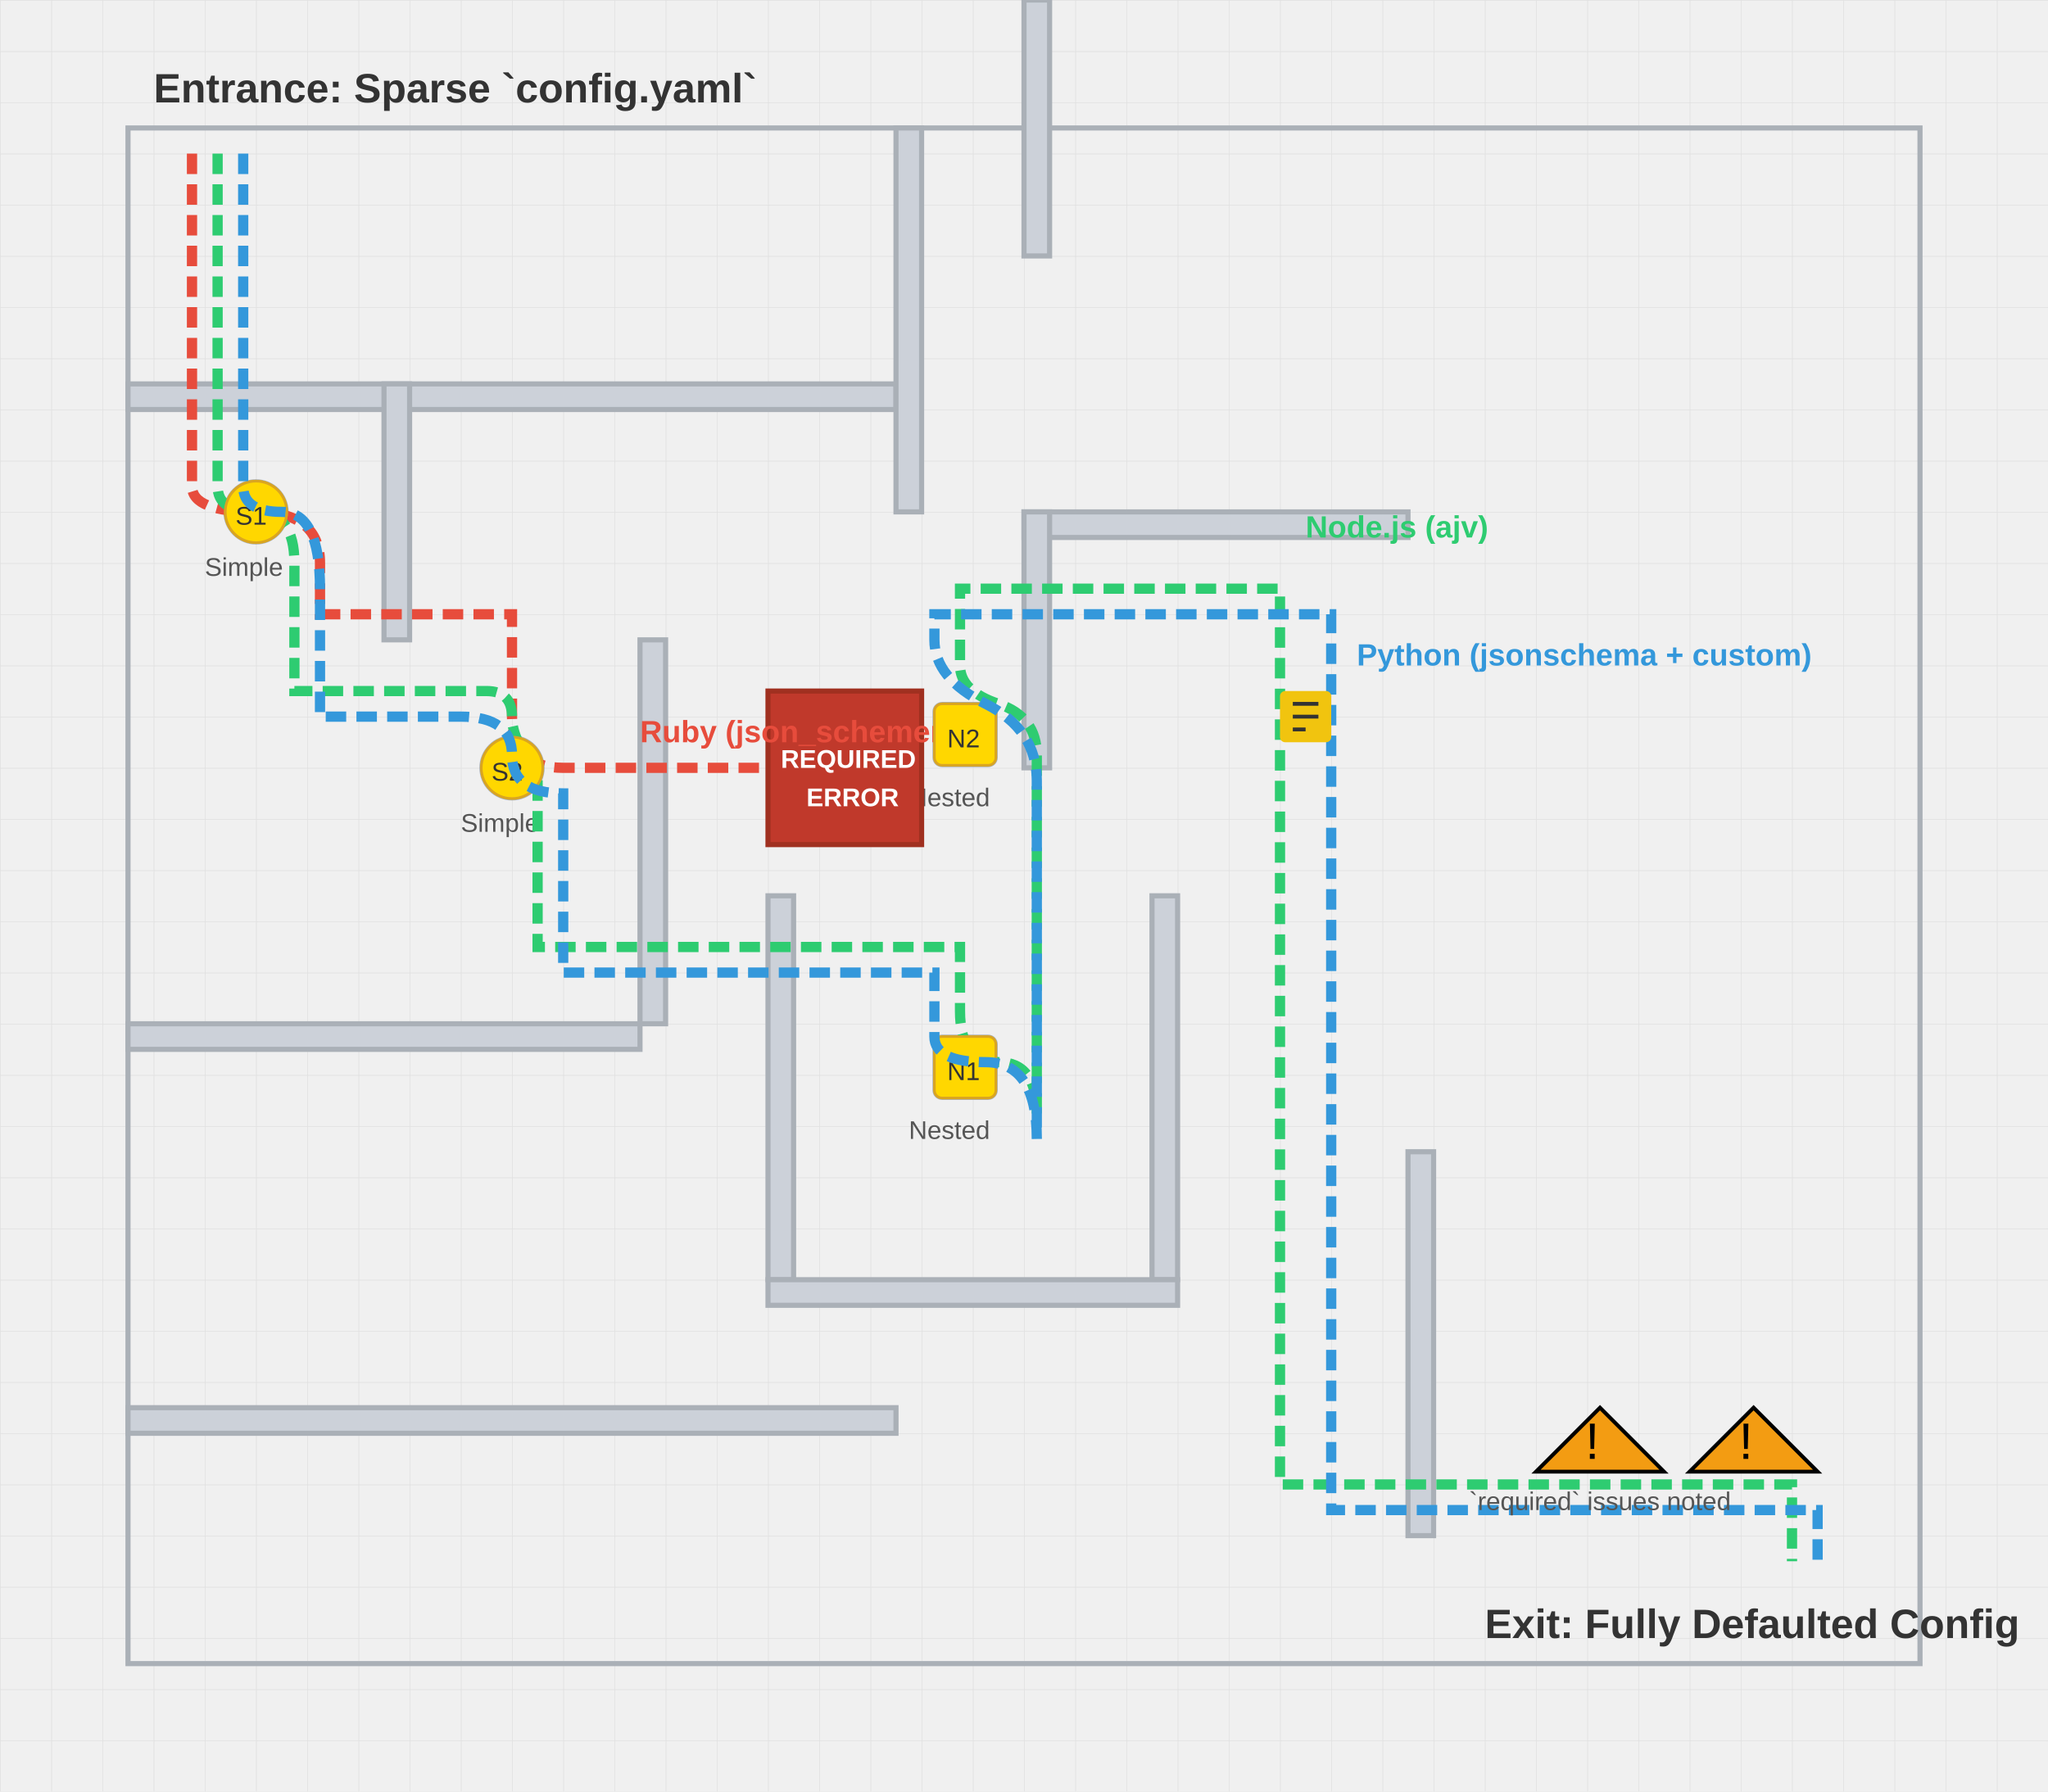
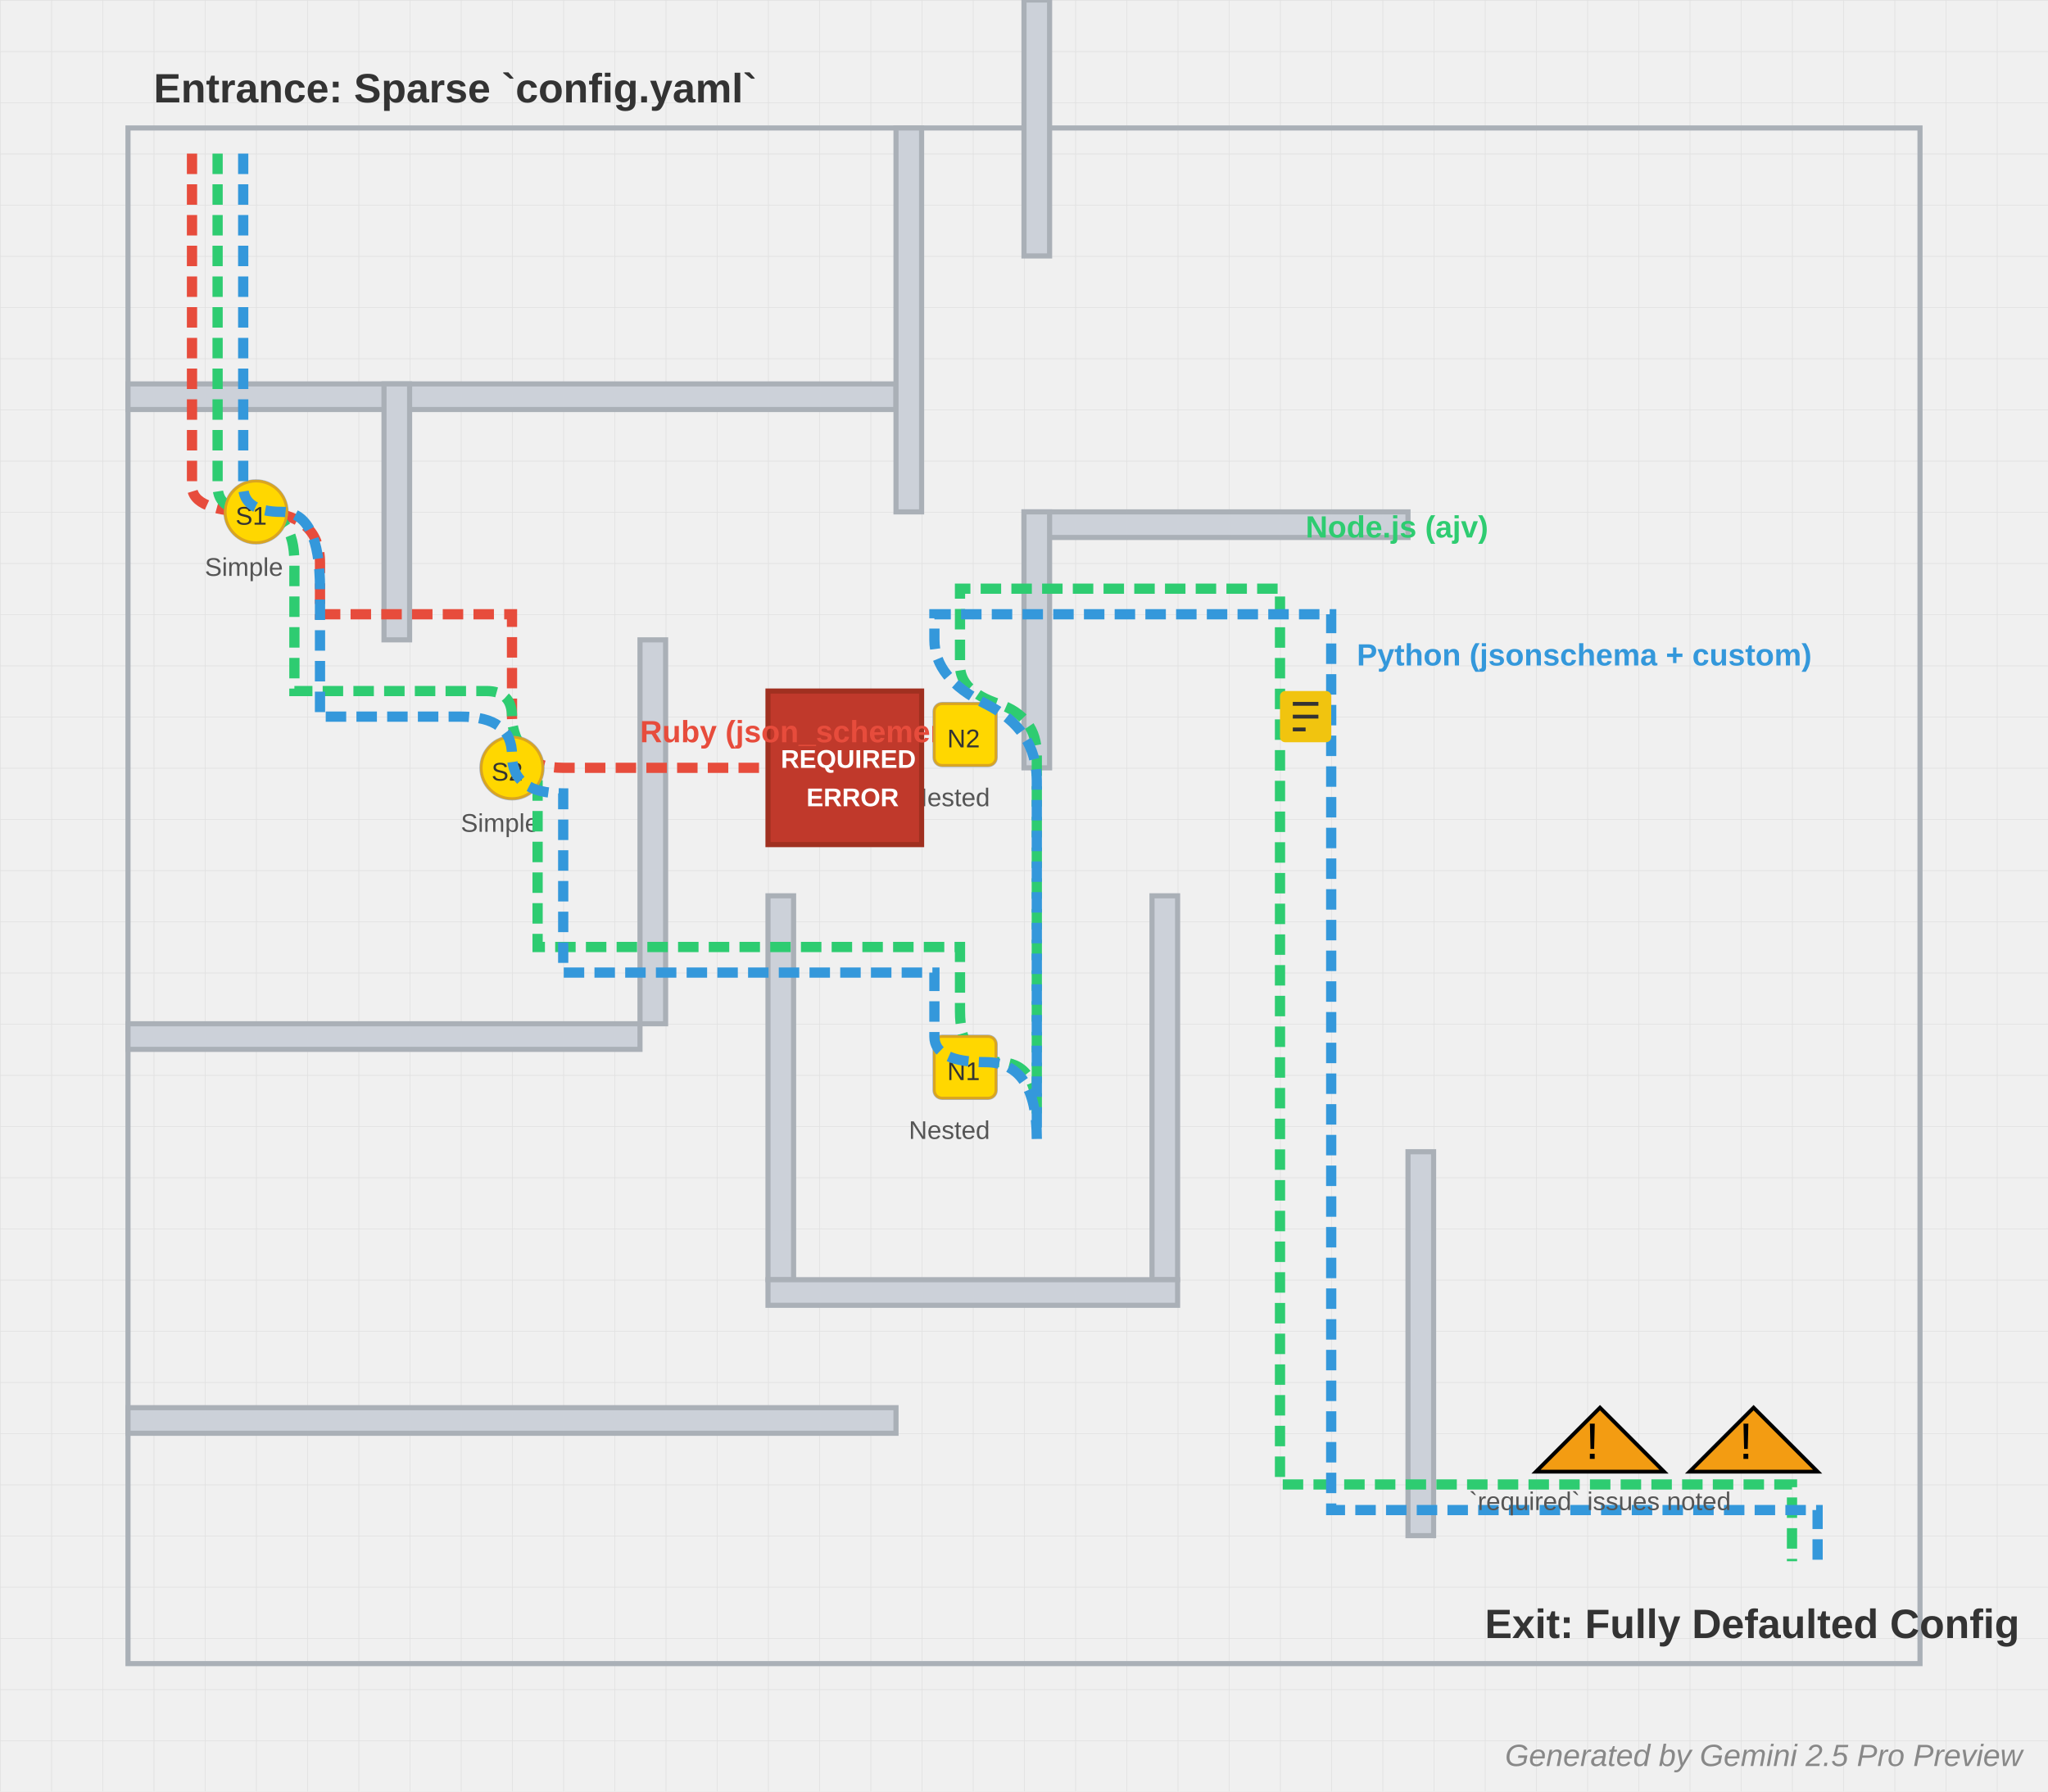
<svg xmlns="http://www.w3.org/2000/svg" width="800" height="700" viewBox="0 0 800 700" style="background-color: #F8F9F9; font-family: 'Arial', sans-serif;">
  <defs>
    <style>
      .maze-wall { fill: #CCD1D9; stroke: #AAB0B7; stroke-width: 2; }
      .text-label { font-size: 14px; fill: #333333; }
      .path-label { font-size: 12px; font-weight: bold; }
      .item-label { font-size: 10px; fill: #555; }

      .ruby-path { stroke: #E74C3C; stroke-width: 4; fill: none; stroke-dasharray: 8, 4; }
      .node-path { stroke: #2ECC71; stroke-width: 4; fill: none; stroke-dasharray: 8, 4; }
      .python-path { stroke: #3498DB; stroke-width: 4; fill: none; stroke-dasharray: 8, 4; }

      .default-collected { fill: #FFD700; stroke: #DAA520; }
      .default-uncollected { fill: #BDC3C7; stroke: #AAB0B7; }
    </style>
    <pattern id="grid" width="20" height="20" patternUnits="userSpaceOnUse">
      <path d="M 20 0 L 0 0 0 20" fill="none" stroke="#E0E0E0" stroke-width="0.5" />
    </pattern>
  </defs>
  <rect width="100%" height="100%" fill="url(#grid)" />
  <rect class="maze-wall" x="50" y="50" width="700" height="600" fill-opacity="0" stroke-width="4" />
  <rect class="maze-wall" x="50" y="150" width="300" height="10" />
  <rect class="maze-wall" x="150" y="150" width="10" height="100" />
  <rect class="maze-wall" x="350" y="50" width="10" height="150" />
  <rect class="maze-wall" x="250" y="250" width="10" height="150" />
  <rect class="maze-wall" x="400" y="200" width="150" height="10" />
  <rect class="maze-wall" x="400" y="200" width="10" height="100" />
  <rect class="maze-wall" x="50" y="400" width="200" height="10" />
  <rect class="maze-wall" x="300" y="350" width="10" height="150" />
  <rect class="maze-wall" x="450" y="350" width="10" height="150" />
  <rect class="maze-wall" x="300" y="500" width="160" height="10" />
  <rect class="maze-wall" x="50" y="550" width="300" height="10" />
  <rect class="maze-wall" x="550" y="450" width="10" height="150" />
  <rect class="maze-wall" x="400" y_MISSING="550" width="10" height="100" />
  <text x="60" y="40" class="text-label" style="font-size: 16px; font-weight: bold;">Entrance: Sparse `config.yaml`</text>
  <text x="580" y="640" class="text-label" style="font-size: 16px; font-weight: bold;">Exit: Fully Defaulted Config</text>
  <g id="sd1">
    <circle cx="100" cy="200" r="12" class="default-uncollected" stroke-width="1.5" />
    <text x="92" y="205" fill="#333" font-size="10">S1</text>
    <text x="80" y="225" class="item-label">Simple</text>
  </g>
  <g id="sd2">
    <circle cx="200" cy="300" r="12" class="default-uncollected" stroke-width="1.5" />
    <text x="192" y="305" fill="#333" font-size="10">S2</text>
    <text x="180" y="325" class="item-label">Simple</text>
  </g>
  <g id="nd1">
    <rect x="365" y="405" width="24" height="24" class="default-uncollected" rx="3" stroke-width="1.5" />
    <text x="370" y="420" fill="#333" font-size="10">N1</text>
    <text x="355" y="445" class="item-label">Nested</text>
  </g>
  <g id="nd2">
    <rect x="365" y="275" width="24" height="24" class="default-uncollected" rx="3" stroke-width="1.5" />
    <text x="370" y="290" fill="#333" font-size="10">N2</text>
    <text x="355" y="315" class="item-label">Nested</text>
  </g>
  <path class="ruby-path" d="M 75,60 L 75,190 Q 75,200 100,200 Q 125,200 125,220 L 125,240 L 200,240 L 200,280 Q 200,300 220,300 L 300,300" />
  <g transform="translate(100 200)">
    <circle r="12" class="default-collected" />
    <text x="-8" y="5" fill="#FFF" font-size="10">S1</text>
  </g>
  <rect x="300" y="270" width="60" height="60" fill="#C0392B" stroke="#A03020" stroke-width="2" />
  <text x="305" y="300" style="font-size:10px; fill:white; font-weight:bold;">REQUIRED</text>
  <text x="315" y="315" style="font-size:10px; fill:white; font-weight:bold;">ERROR</text>
  <text x="250" y="290" class="path-label" fill="#E74C3C">Ruby (json_schemer)</text>
  <path class="node-path" d="M 85,60 L 85,190 Q 85,200 100,200 Q 115,200 115,220 L 115,270 L 190,270 Q 200,270 200,280 Q 200,290 210,300 L 210,370 L 375,370 L 375,395 Q 375,415 390,415 Q 405,415 405,435 L 405,295 Q 405,280 390,275 Q 375,270 375,260 L 375,230 L 500,230 L 500,580 L 700,580 L 700,610" />
  <g transform="translate(100 200)">
    <circle r="12" class="default-collected" />
    <text x="-8" y="5" fill="#333" font-size="10">S1</text>
  </g>
  <g transform="translate(200 300)">
    <circle r="12" class="default-collected" />
    <text x="-8" y="5" fill="#333" font-size="10">S2</text>
  </g>
  <g transform="translate(377 417)">
    <rect x="-12" y="-12" width="24" height="24" class="default-collected" rx="3" />
    <text x="-7" y="5" fill="#333" font-size="10">N1</text>
  </g>
  <g transform="translate(377 287)">
    <rect x="-12" y="-12" width="24" height="24" class="default-collected" rx="3" />
    <text x="-7" y="5" fill="#333" font-size="10">N2</text>
  </g>
  <text x="510" y="210" class="path-label" fill="#2ECC71">Node.js (ajv)</text>
  <path class="python-path" d="M 95,60 L 95,190 Q 95,200 110,200 Q 125,200 125,230 L 125,280 L 180,280 Q 200,280 200,295 Q 200,310 220,310 L 220,380 L 365,380 L 365,405 Q 365,415 385,415 Q 405,415 405,445 L 405,305 Q 405,285 385,275 Q 365,265 365,250 L 365,240 L 520,240 L 520,590 L 710,590 L 710,610" />
  <text x="530" y="260" class="path-label" fill="#3498DB">Python (jsonschema + custom)</text>
  <g transform="translate(500 270)">
    <rect x="0" y="0" width="20" height="20" fill="#F1C40F" rx="2" />
    <path d="M 5 5 L 15 5 M 5 10 L 15 10 M 5 15 L 10 15" stroke="#333" stroke-width="1.5" />
  </g>
  <g transform="translate(600 550)">
    <polygon points="0,25 25,0 50,25" fill="#F39C12" stroke="black" stroke-width="1.5" />
    <text x="22" y="20" font-size="20" fill="black" text-anchor="middle">!</text>
    <text x="25" y="40" class="item-label" text-anchor="middle">`required` issues noted</text>
  </g>
  <g transform="translate(660 550)">
    <polygon points="0,25 25,0 50,25" fill="#F39C12" stroke="black" stroke-width="1.5" />
    <text x="22" y="20" font-size="20" fill="black" text-anchor="middle">!</text>
  </g>
+   <text x="790" y="690" font-family="Arial, sans-serif" font-size="12" font-style="italic" text-anchor="end" fill="#888888">
+     Generated by Gemini 2.5 Pro Preview
+   </text>
</svg>
